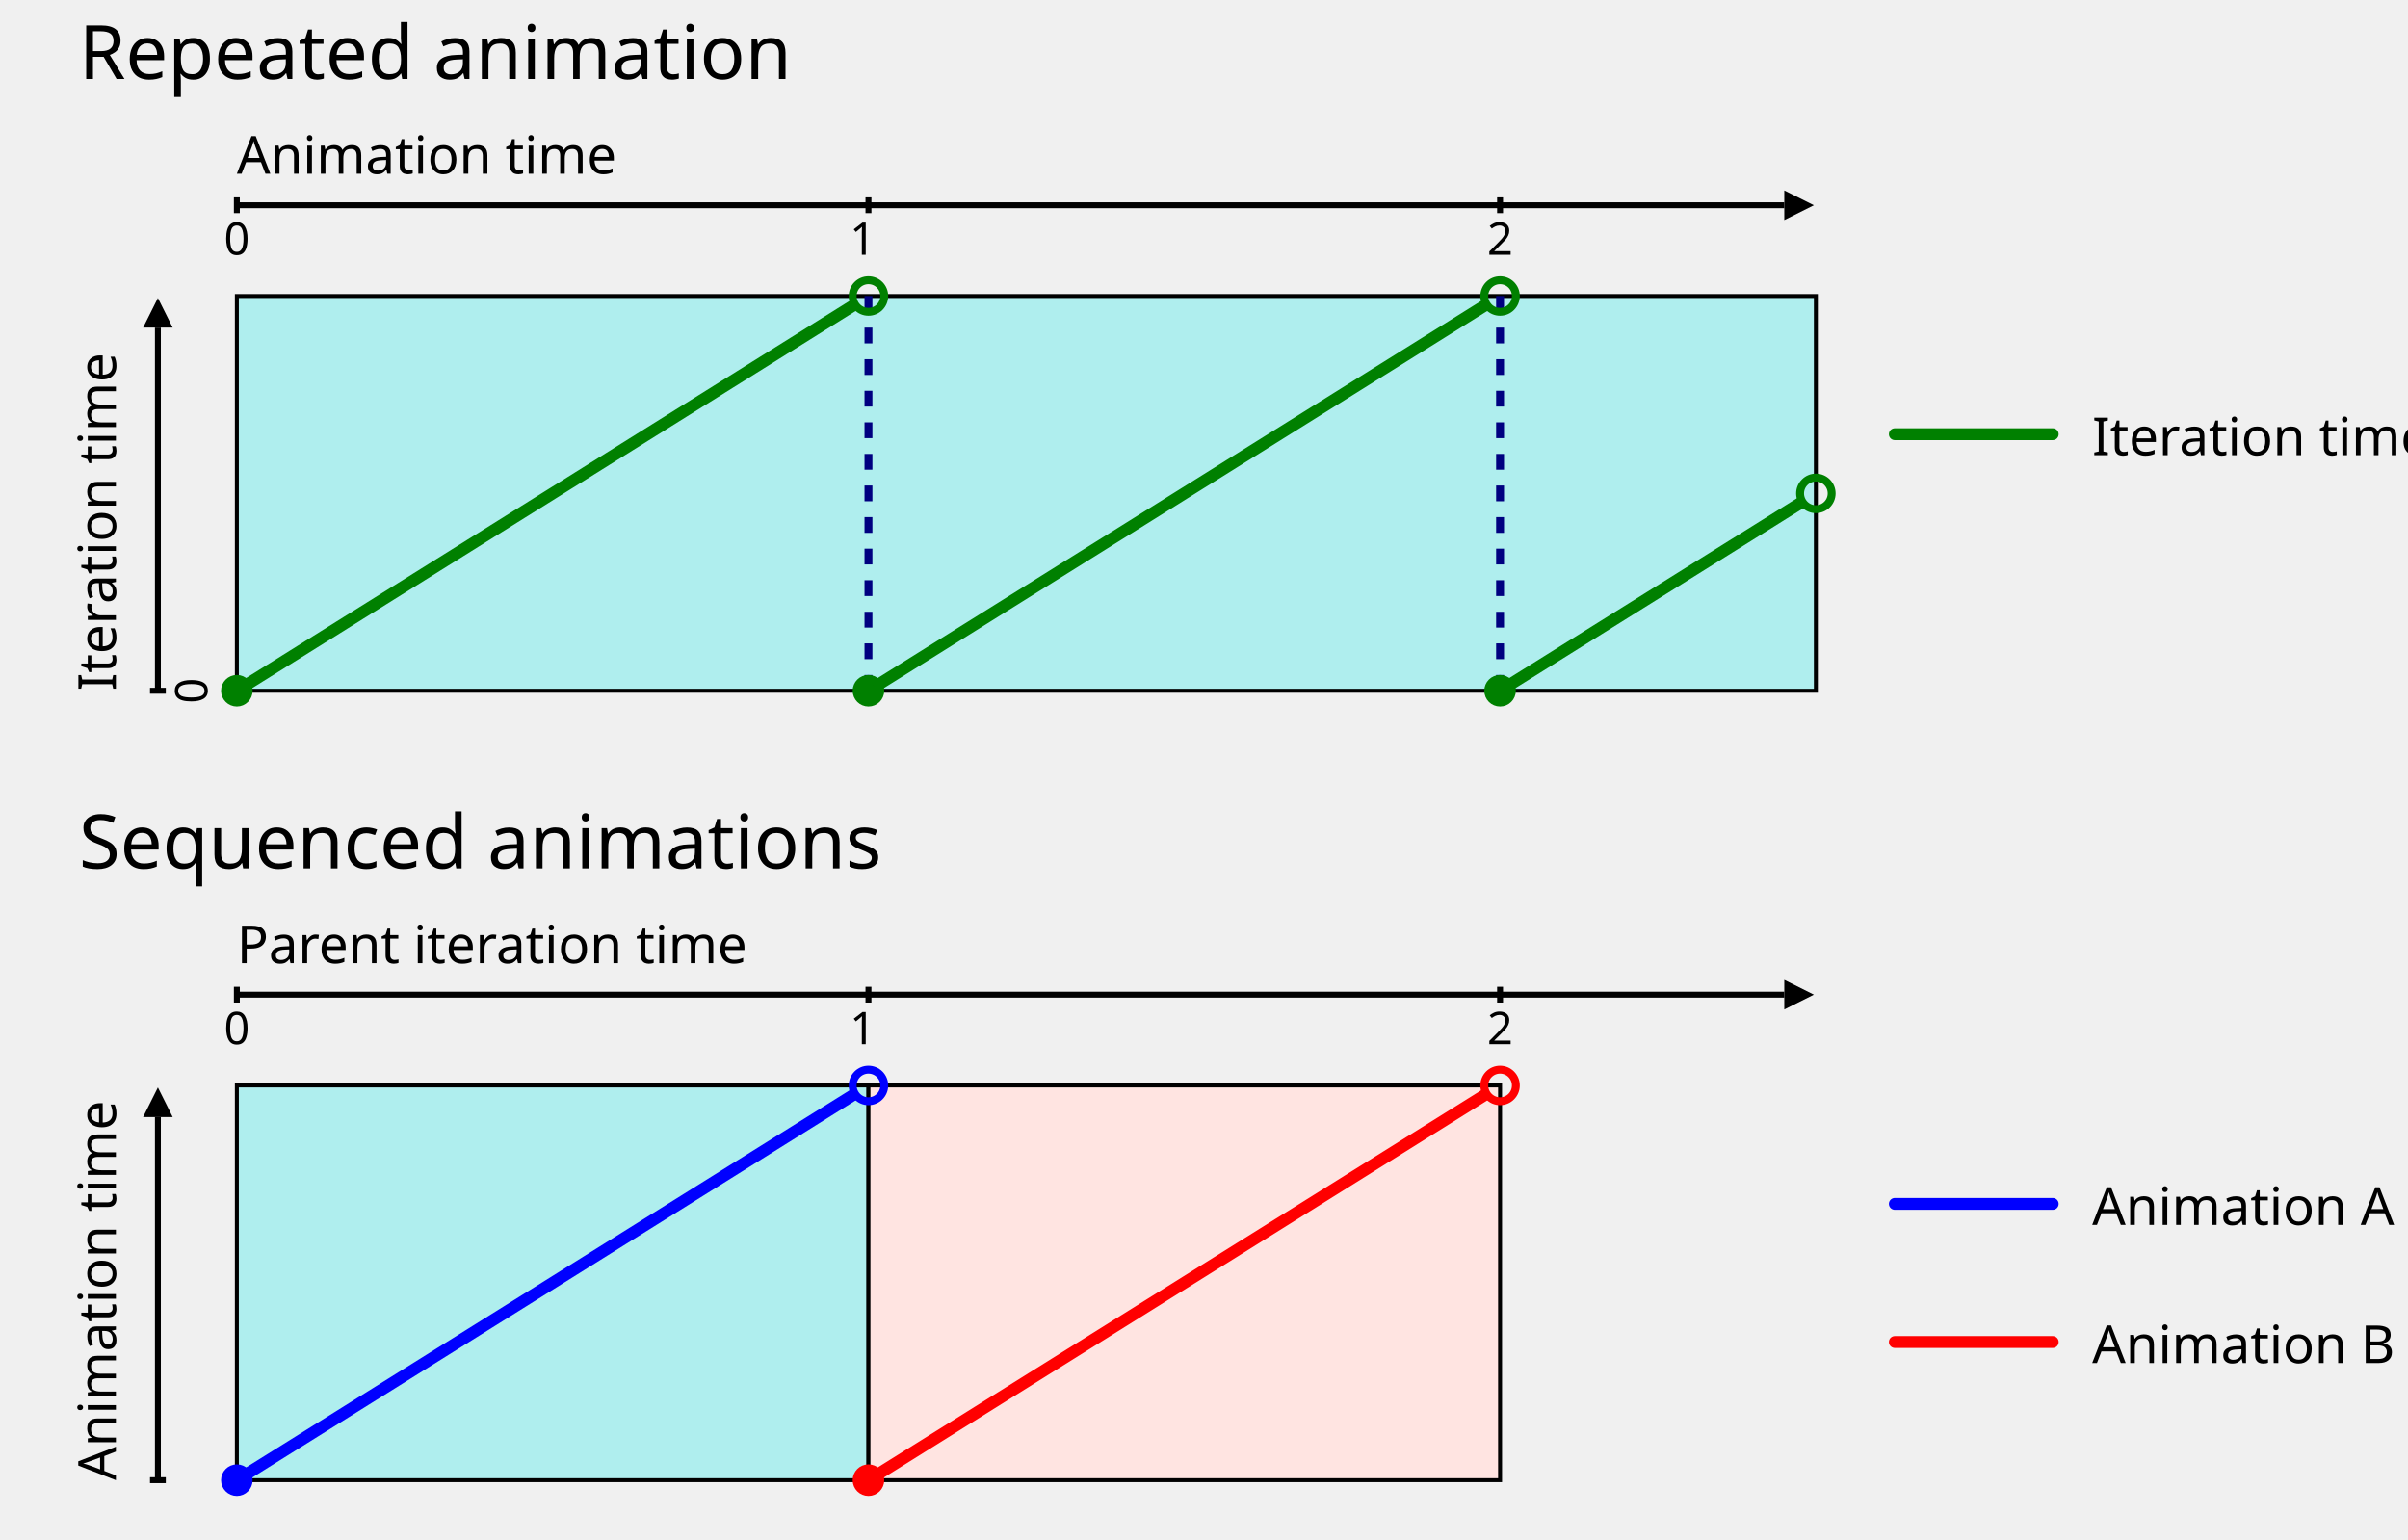
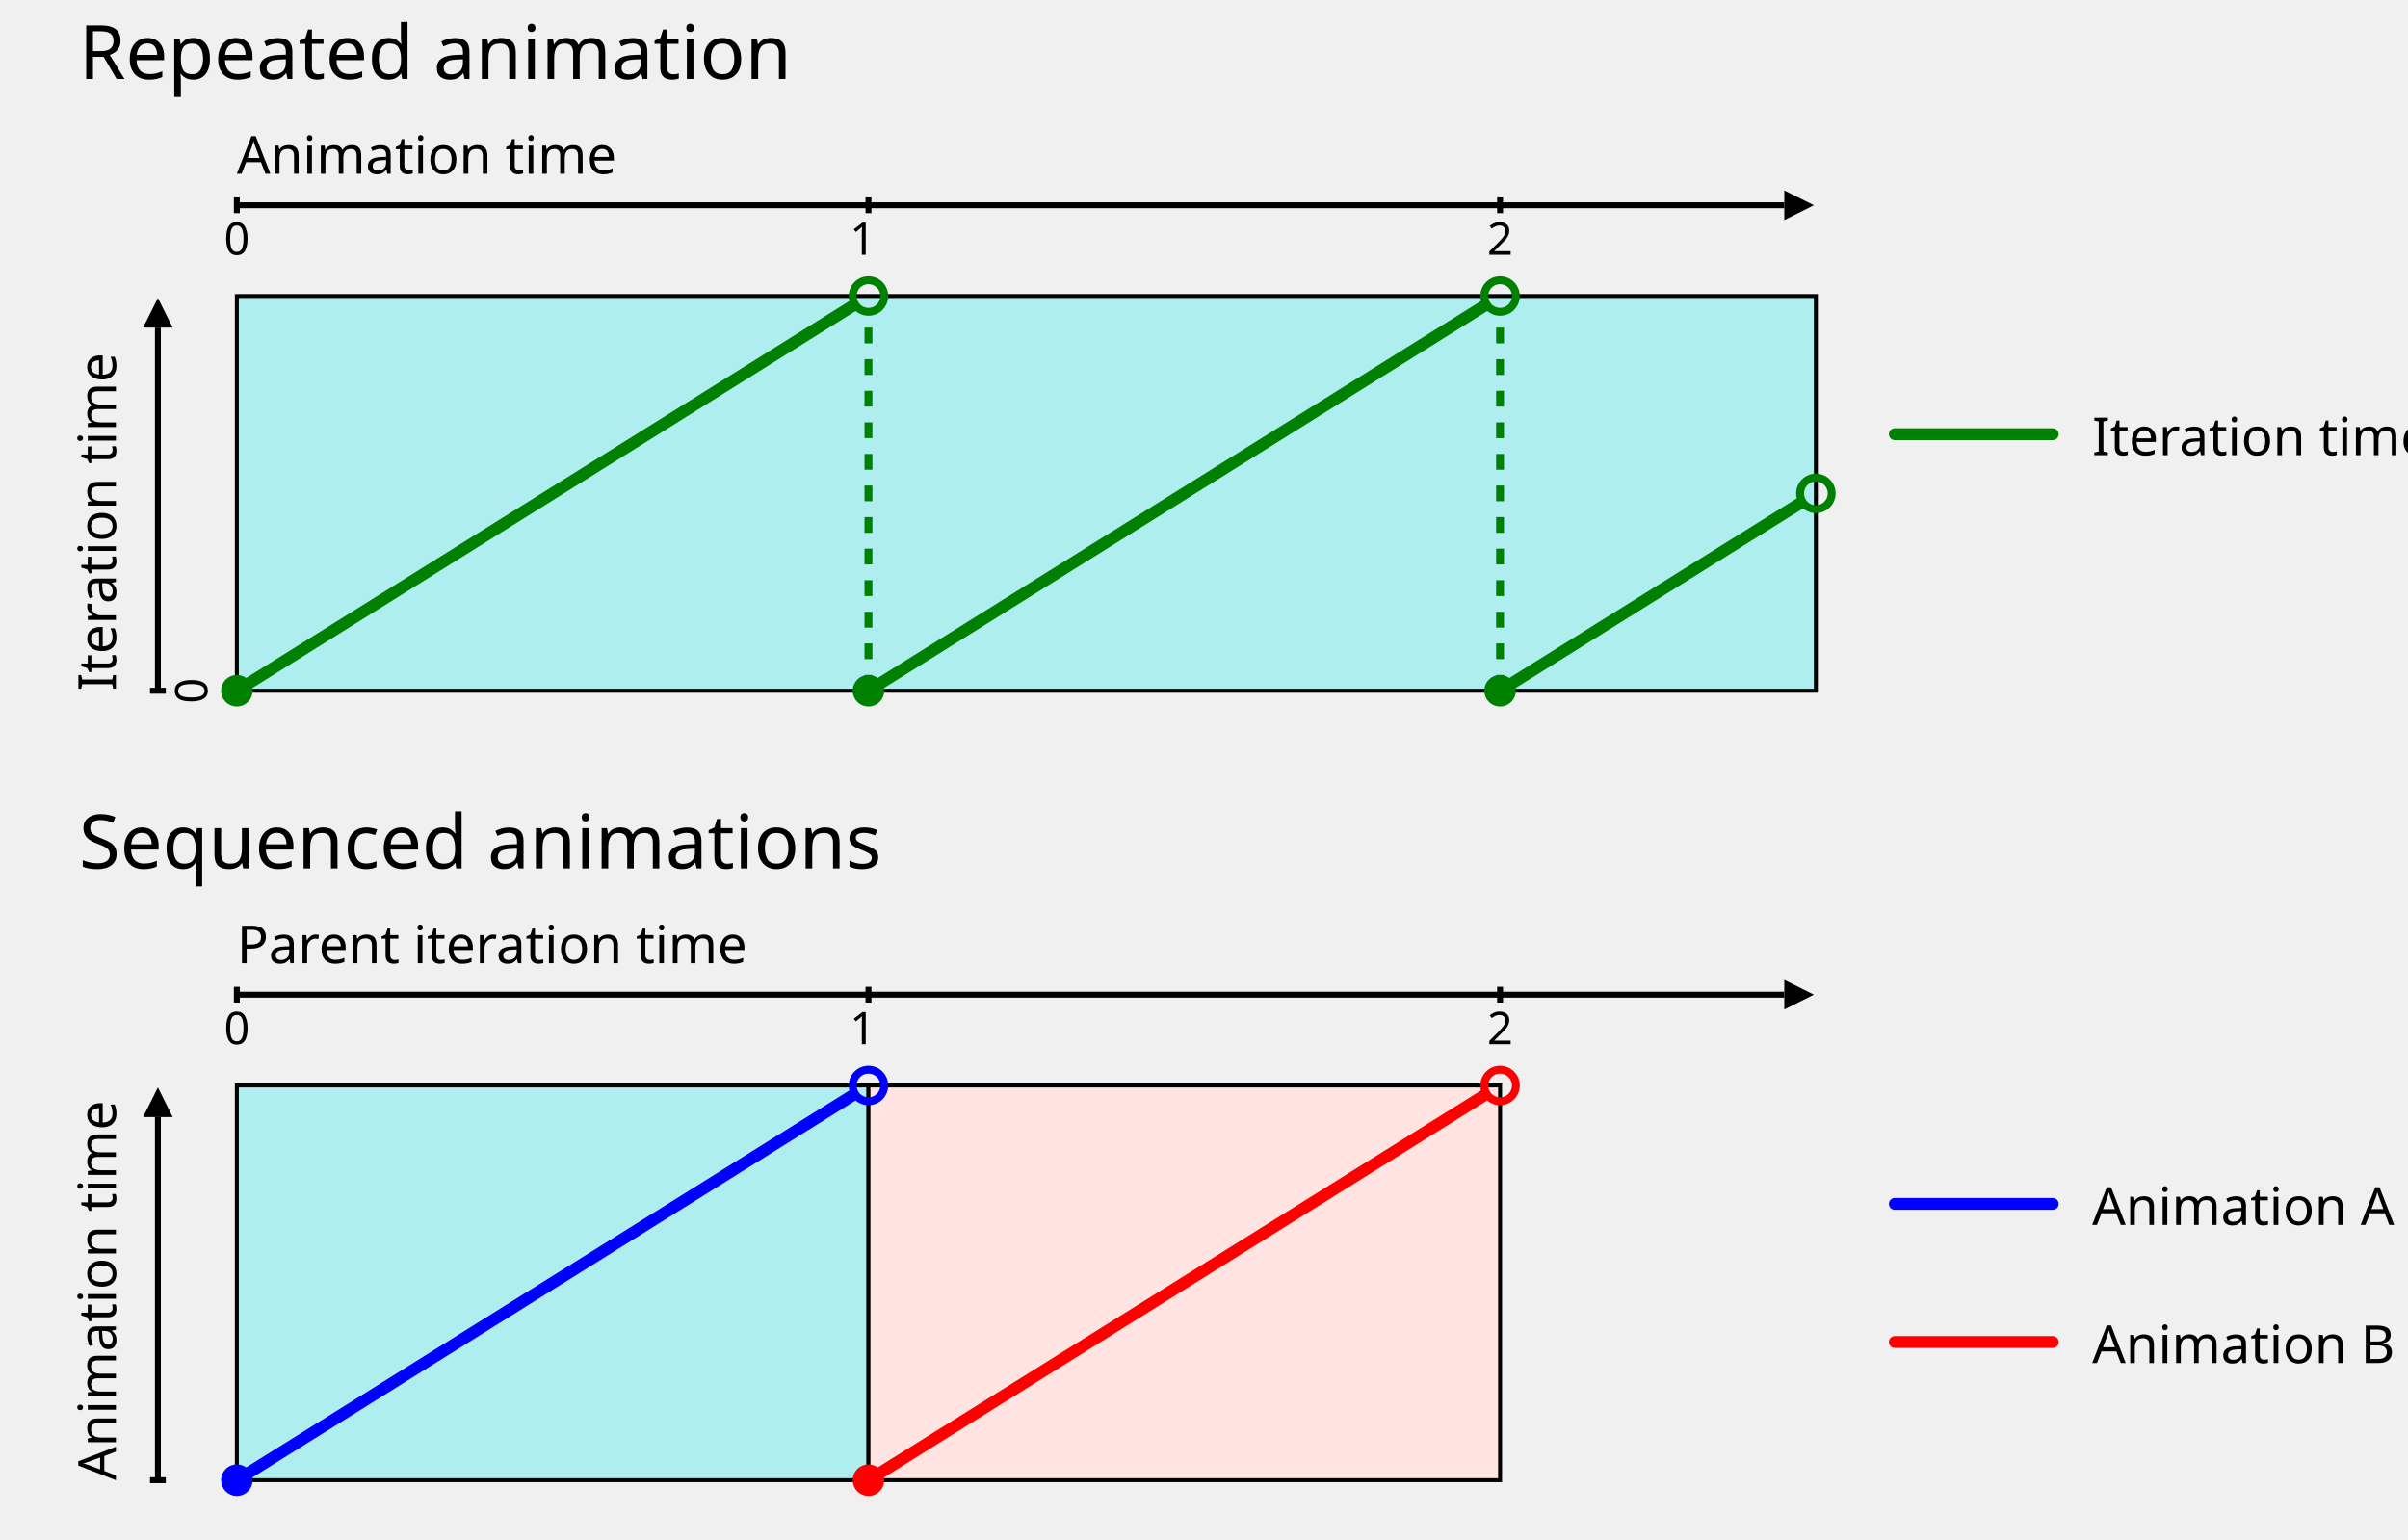
<svg xmlns="http://www.w3.org/2000/svg" width="100%" height="100%" viewBox="0 0 610 390">
  <defs>
    <style type="text/css">
    svg {
      font-size: 19px;
      font-family: sans-serif;
    }

    /*
     * Line work
     */
    .line, .arrowLine, .dottedArrow, .doubleArrowLine {
      stroke: black;
      stroke-width: 1.5;
      fill: none;
    }
    .arrowLine, .dottedArrow {
      marker-end: url(#arrow);
    }
    .dottedArrow {
      stroke-dasharray: 4 4;
      stroke-width: 2;
    }
    .doubleArrowLine {
      marker-start: url(#reverseArrow);
      marker-end: url(#arrow);
    }
    .bracket {
      stroke: black;
      stroke-width: 1.5;
      fill: none;
    }

    /*
     * Animation spans
     */
    .animatingSpan  {
      fill: paleturquoise;
      stroke: black;
    }
-     .groupRepeatBoundary, .animRepeatBoundary {
+     .animRepeatBoundary {
+       stroke: green;
+       stroke-width: 2;
      stroke-dasharray: 4 4;
-     }
-     .groupRepeatBoundary {
-       stroke: darkgreen;
-       stroke-width: 3;
-     }
-     .animRepeatBoundary {
-       stroke: navy;
-       stroke-width: 2;
    }
    .animationA  {
      fill: paleturquoise;
      stroke: black;
    }
    .animationB  {
      fill: mistyrose;
      stroke: black;
    }

    /*
     * Text labels
     */
    .timelineLabel {
      font-size: 0.7em;
    }
    .timelineTick {
      font-size: 0.6em;
      text-anchor: middle;
    }
    .legendText {
      font-size: 0.7em;
    }

    /*
     * Time values
     */
-     .iterationTime, .animationATime, .animationBTime {
+     .iterationTime, .animationATime, .animationBTime, .iterationTimeDotted {
      stroke-width: 3;
      fill: none;
      stroke-linecap: round;
      stroke-linejoin: round;
+     }
+     .iterationTimeDotted {
+       stroke-width: 2;
+       stroke-dasharray: 4 4;
+       stroke-linecap: butt;
    }
    .iterationTimeExcludedPoint,
    .animationAExcludedPoint,
    .animationBExcludedPoint {
      fill: none;
      stroke-width: 2;
    }
    .iterationTimeIncludedPoint,
    .animationAIncludedPoint,
    .animationBIncludedPoint {
      stroke-width: 2;
    }
-     .iterationTime, .iterationTimeExcludedPoint, .iterationTimeIncludedPoint {
+     .iterationTime, .iterationTimeExcludedPoint, .iterationTimeIncludedPoint,
+     .iterationTimeDotted {
      stroke: green;
    }
    .iterationTimeIncludedPoint {
      fill: green;
    }
    .animationATime,
    .animationAExcludedPoint,
    .animationAIncludedPoint {
      stroke: blue;
    }
    .animationAIncludedPoint {
      fill: blue;
    }
    .animationBTime,
    .animationBExcludedPoint,
    .animationBIncludedPoint {
      stroke: red;
    }
    .animationBIncludedPoint {
      fill: red;
    }
    </style>
    <style type="text/css">
      .blackArrowHead {
        fill: black;
        stroke: none;
      }
    </style>
    <marker id="arrow" viewBox="0 -5 10 10" orient="auto" markerWidth="5" markerHeight="5">
      <path d="M0-5l10 5l-10 5z" class="blackArrowHead" />
    </marker>
  </defs>
  <g transform="translate(20 20)">
    <text>Repeated animation</text>
    <g transform="translate(40 0)">
      <g transform="translate(0 32)">
        <path d="M0 0h392" class="arrowLine" />
        <path d="M0-2v4m160-4v4m160-4v4" class="line" />
        <text y="-0.6em" class="timelineLabel">Animation time</text>
        <text y="1.1em" class="timelineTick">
          0<tspan x="160">1</tspan>
          <tspan x="320">2</tspan>
        </text>
      </g>
      <g transform="translate(-20 155)">
        <path d="M0 0v-92" class="arrowLine" />
        <path d="M-2 0h4" class="line" />
        <text y="-0.8em" transform="rotate(-90)" class="timelineLabel">
          Iteration time</text>
        <text y="1.1em" transform="rotate(-90)" class="timelineTick">0</text>
      </g>
      <g transform="translate(0 55)">
        <rect width="400" height="100" class="animatingSpan" />
-         <path d="M160 0v100m160-100v100" class="animRepeatBoundary" />
      </g>
      <g transform="translate(0 155)">
-         <path d="M0 0l160-100m0 100l160-100m0 100l80-50" class="iterationTime" mask="url(#excludedEndPoints)" />
+         <g mask="url(#excludedEndPoints)">
+           <path d="M0 0l160-100m0 100l160-100m0 100l80-50" class="iterationTime" />
+           <path d="M160-100v100m160-100v100" class="iterationTimeDotted" />
+         </g>
        <circle r="3" class="iterationTimeIncludedPoint" />
        <circle cx="160" cy="-100" r="4" class="iterationTimeExcludedPoint" />
        <circle cx="160" r="3" class="iterationTimeIncludedPoint" />
        <circle cx="320" cy="-100" r="4" class="iterationTimeExcludedPoint" />
        <circle cx="320" r="3" class="iterationTimeIncludedPoint" />
        <circle cx="400" cy="-50" r="4" class="iterationTimeExcludedPoint" />
        <mask id="excludedEndPoints">
          <rect x="-10" y="-160" width="420" height="170" fill="white" />
          <circle cx="160" cy="-100" r="4" fill="black" stroke="none" />
          <circle cx="320" cy="-100" r="4" fill="black" stroke="none" />
          <circle cx="400" cy="-50" r="4" fill="black" stroke="none" />
        </mask>
      </g>
      <g transform="translate(420 90)">
        <path d="M0 0h40" class="iterationTime" />
        <text x="50px" y="0.4em" class="legendText">Iteration time</text>
      </g>
    </g>
  </g>
  <g transform="translate(20 220)">
    <text>Sequenced animations</text>
    <g transform="translate(40 0)">
      <g transform="translate(0 32)">
        <path d="M0 0h392" class="arrowLine" />
        <path d="M0-2v4m160-4v4m160-4v4" class="line" />
        <text y="-0.6em" class="timelineLabel">Parent iteration time</text>
        <text y="1.1em" class="timelineTick">
          0<tspan x="160">1</tspan>
          <tspan x="320">2</tspan>
        </text>
      </g>
      <g transform="translate(-20 155)">
        <path d="M0 0v-92" class="arrowLine" />
        <path d="M-2 0h4" class="line" />
        <text y="-0.8em" transform="rotate(-90)" class="timelineLabel">
          Animation time</text>
      </g>
      <g transform="translate(0 55)">
        <rect width="160" height="100" class="animationA" />
        <rect x="160" width="160" height="100" class="animationB" />
      </g>
      <g transform="translate(0 155)">
        <path d="M0 0l160-100" class="animationATime" mask="url(#excludedEndPoints)" />
        <path d="M160 0l160-100" class="animationBTime" mask="url(#excludedEndPoints)" />
        <circle r="3" class="animationAIncludedPoint" />
        <circle cx="160" cy="-100" r="4" class="animationAExcludedPoint" />
        <circle cx="160" r="3" class="animationBIncludedPoint" />
        <circle cx="320" cy="-100" r="4" class="animationBExcludedPoint" />
      </g>
      <g transform="translate(420 85)">
        <path d="M0 0h40" class="animationATime" />
        <text x="50px" y="0.4em" class="legendText">Animation A</text>
        <g transform="translate(0 35)">
          <path d="M0 0h40" class="animationBTime" />
          <text x="50px" y="0.4em" class="legendText">Animation B</text>
        </g>
      </g>
    </g>
  </g>
</svg>
